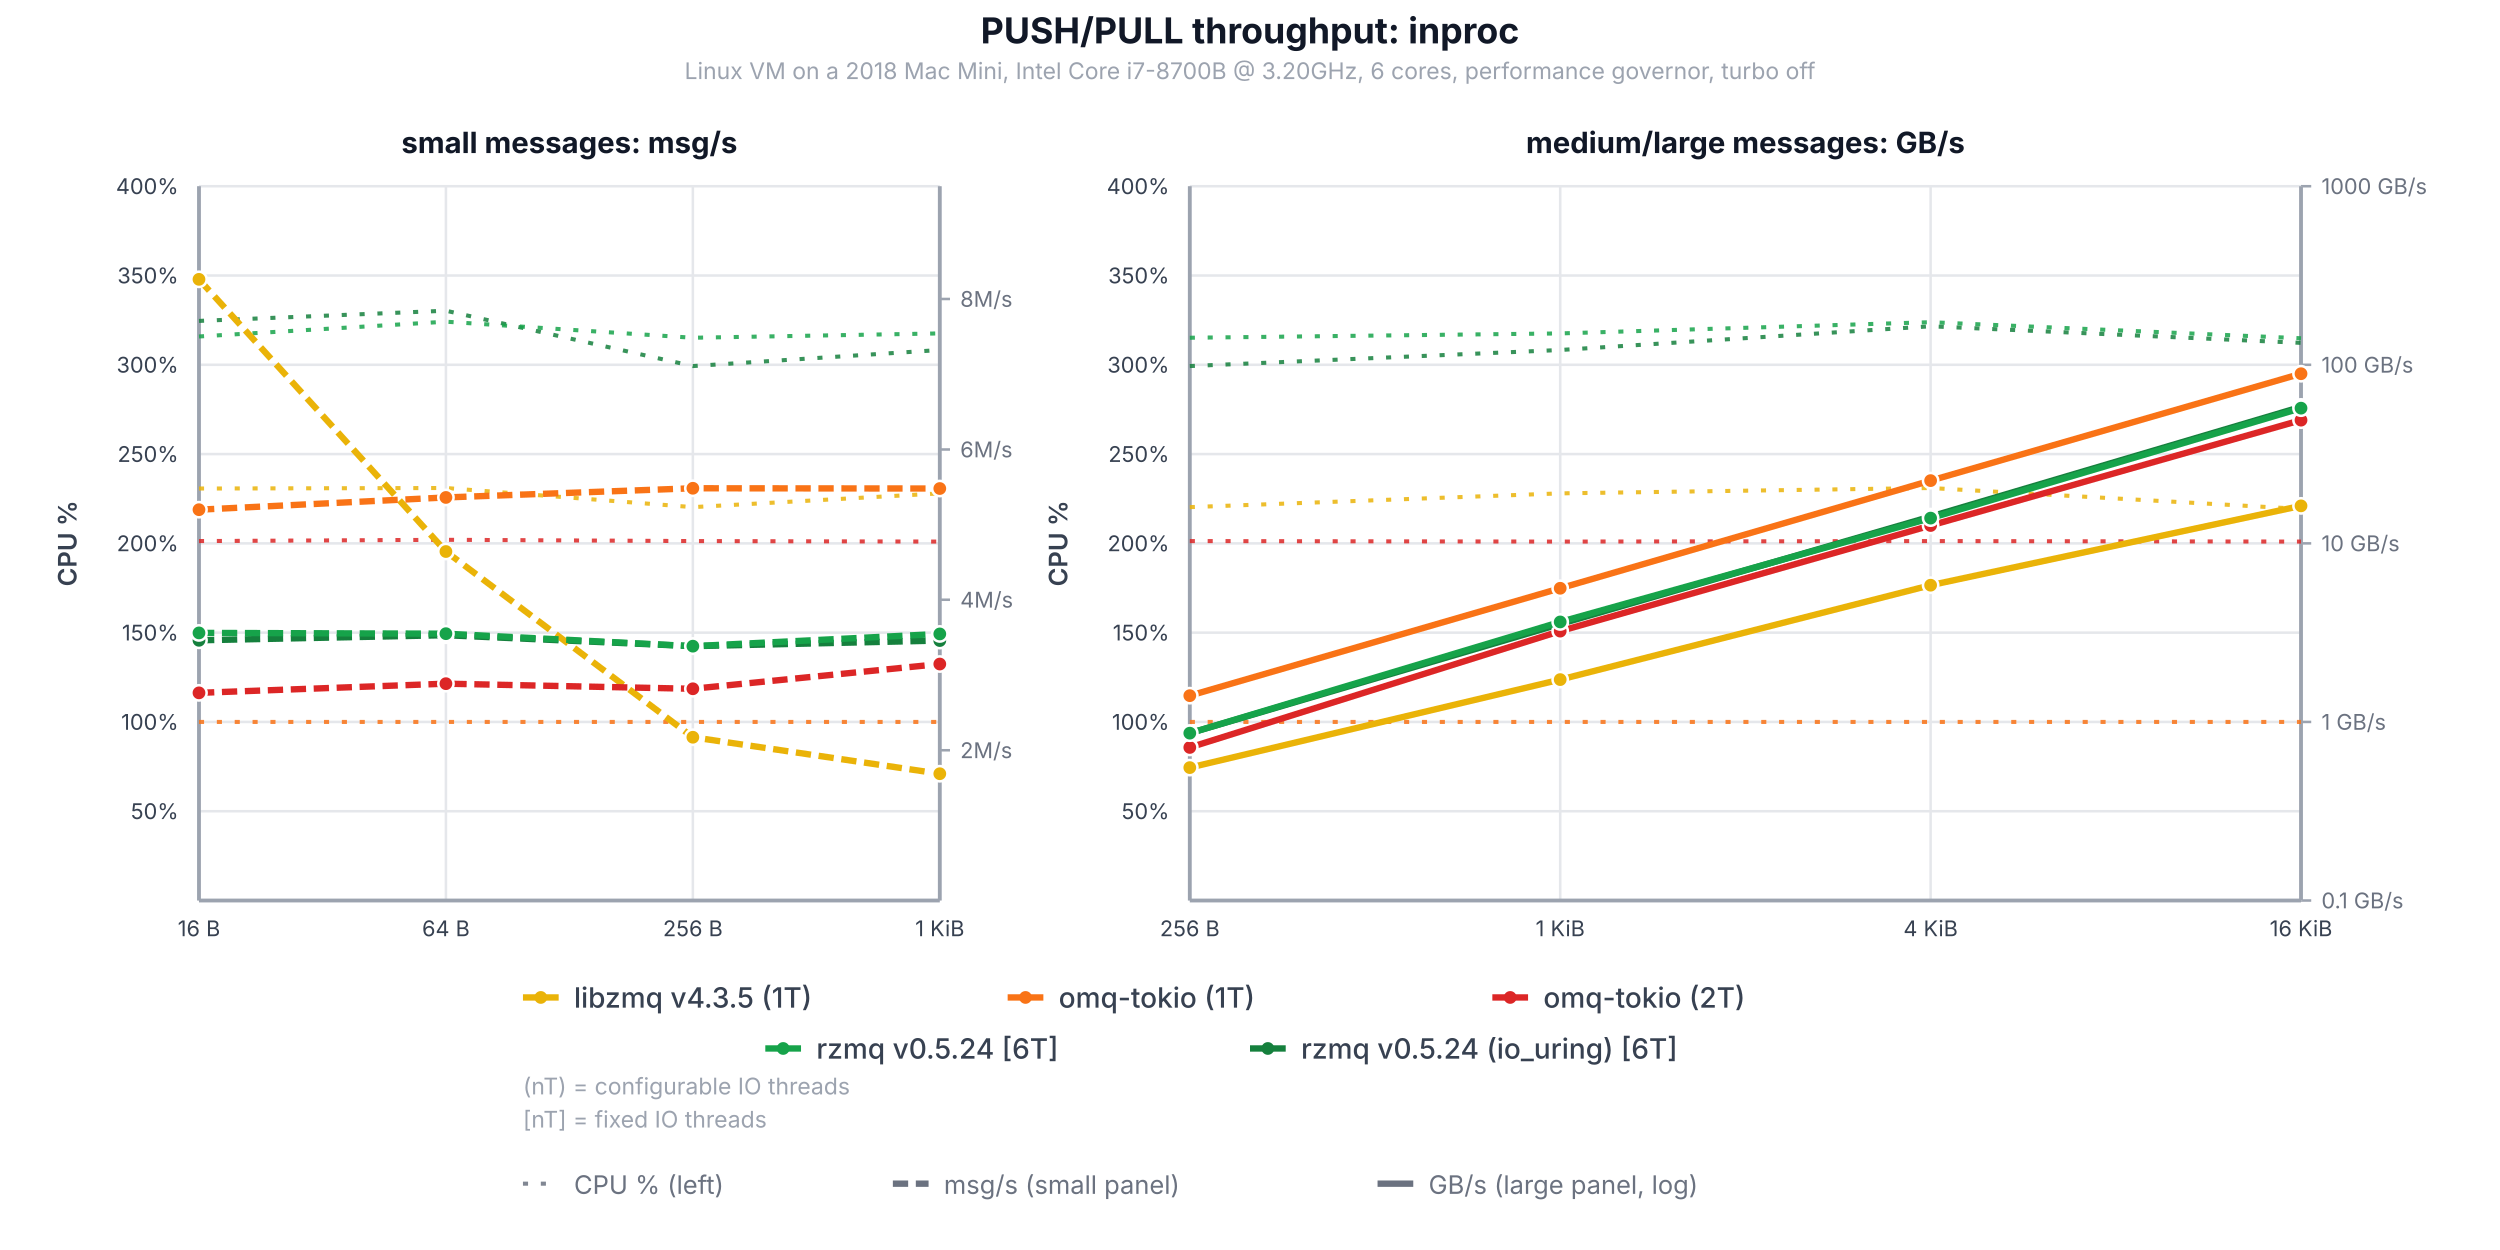
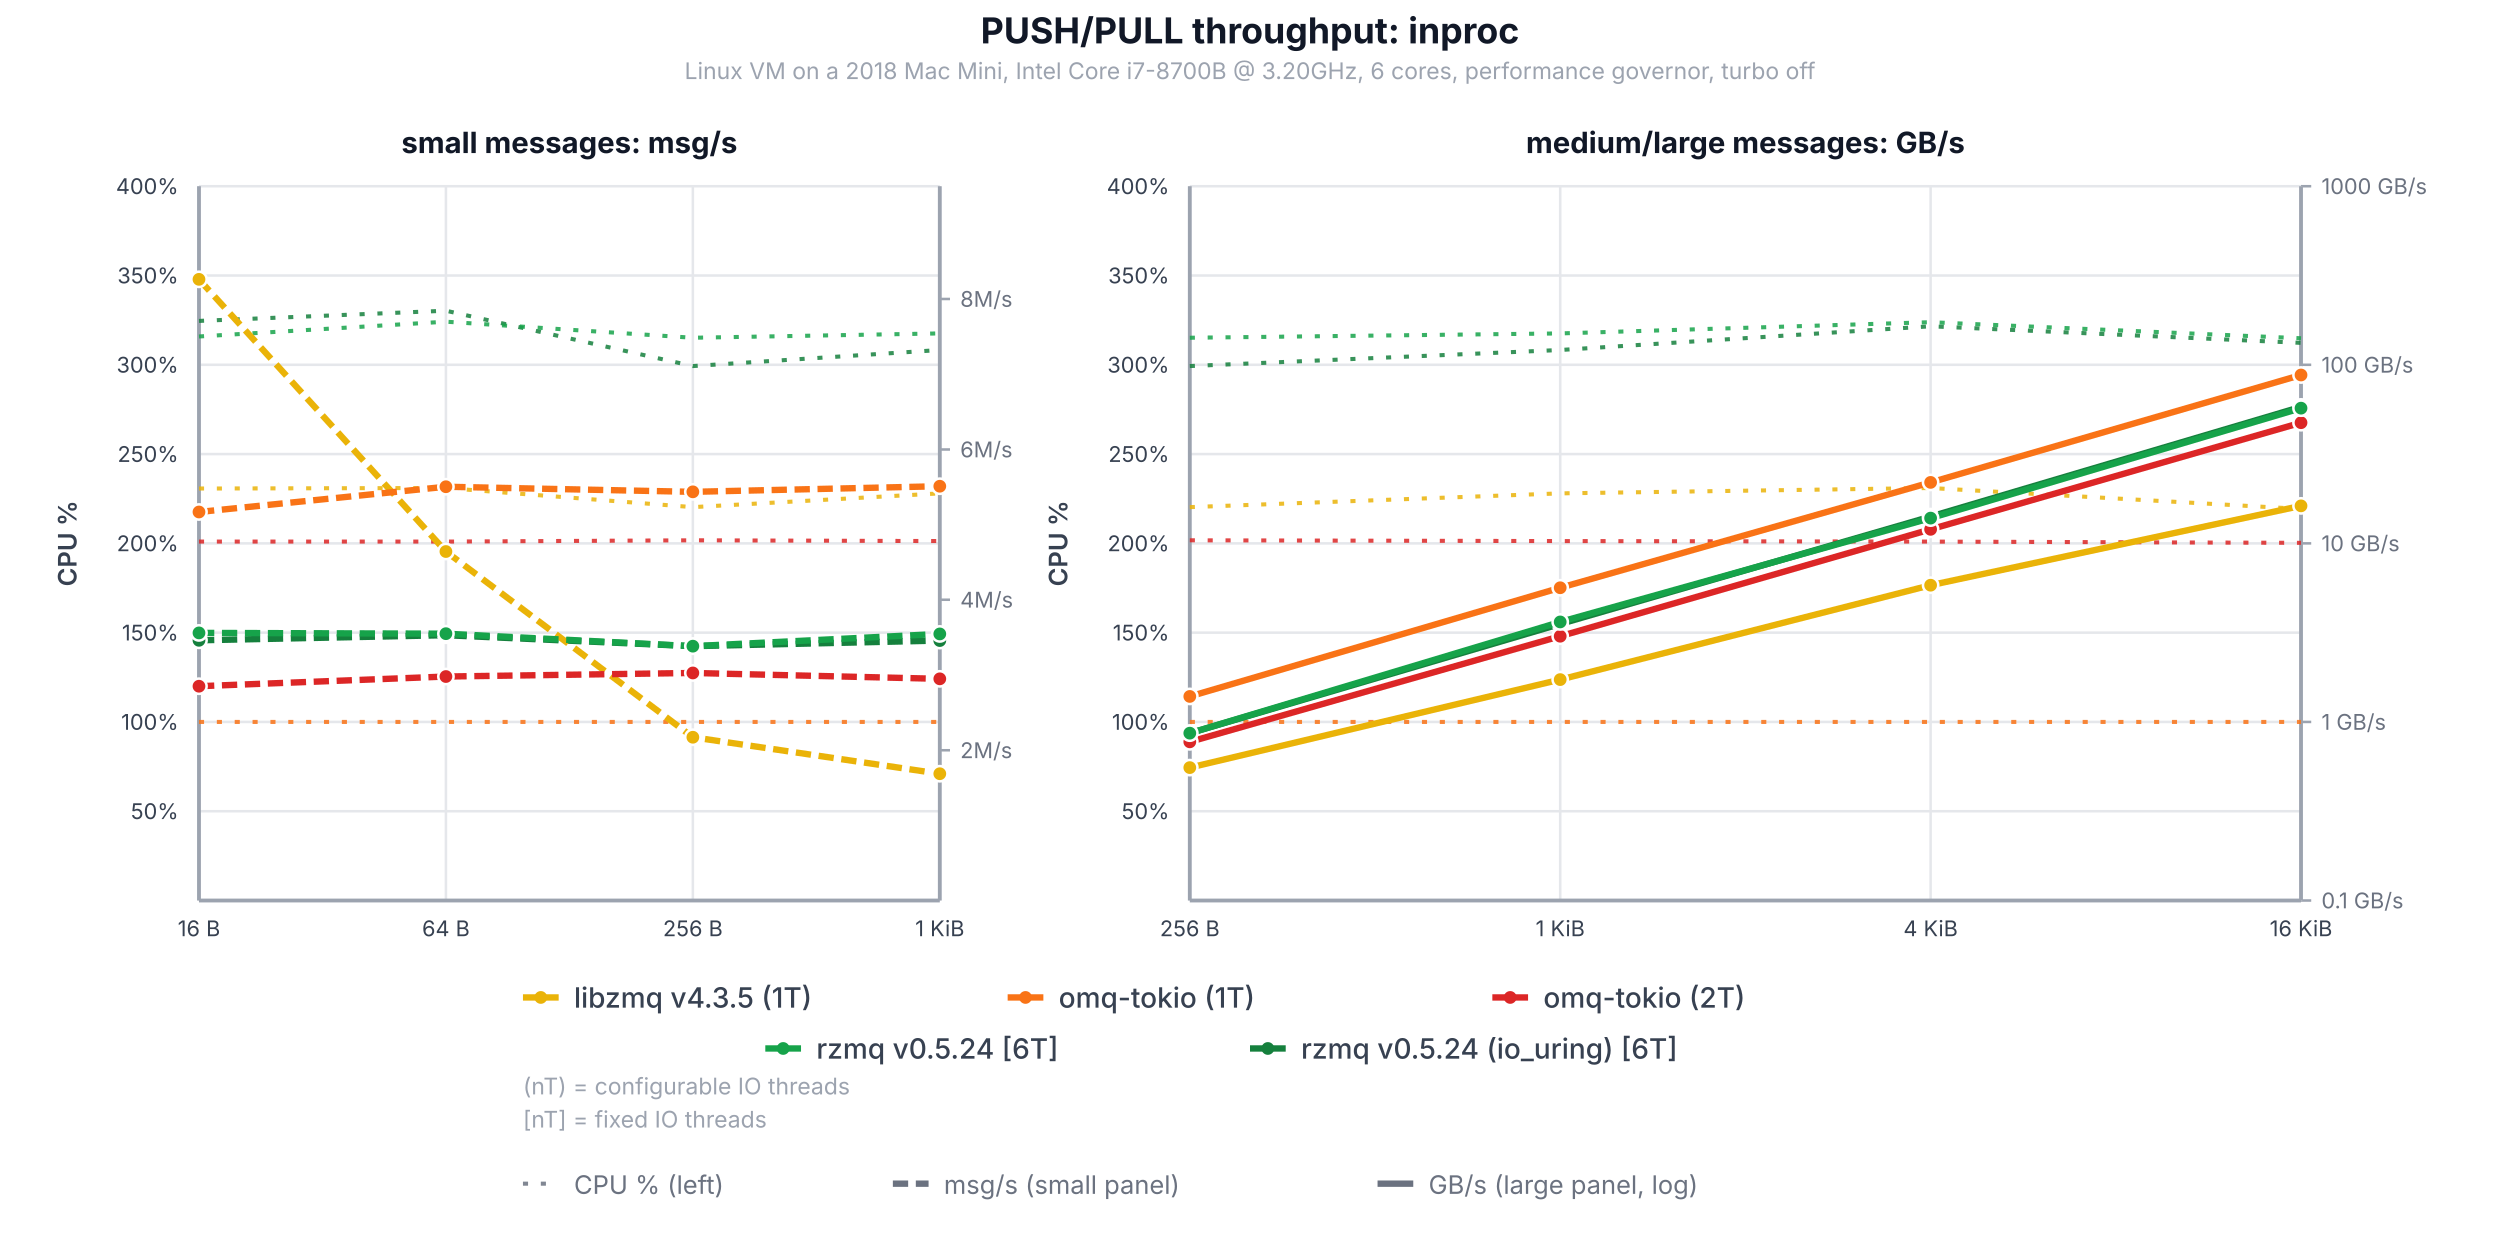
<svg xmlns="http://www.w3.org/2000/svg" viewBox="0 0 980 490" font-family="system-ui, -apple-system, sans-serif">
  <rect width="980" height="490" fill="white" />
  <text x="490.0" y="17.0" text-anchor="middle" fill="#111827" font-size="14" font-weight="700">PUSH/PULL throughput: inproc</text>
  <text x="490.0" y="31.0" text-anchor="middle" fill="#9ca3af" font-size="9">Linux VM on a 2018 Mac Mini, Intel Core i7-8700B @ 3.20GHz, 6 cores, performance governor, turbo off</text>
  <text x="223.2" y="60.0" text-anchor="middle" fill="#111827" font-size="11.5" font-weight="700">small messages: msg/s</text>
  <line x1="78.0" y1="318.0" x2="368.4" y2="318.0" stroke="#e5e7eb" stroke-width="1" />
  <text x="70.0" y="318.0" text-anchor="end" dominant-baseline="middle" fill="#374151" font-size="8.5">50%</text>
  <line x1="78.0" y1="283.0" x2="368.4" y2="283.0" stroke="#e5e7eb" stroke-width="1" />
  <text x="70.0" y="283.0" text-anchor="end" dominant-baseline="middle" fill="#374151" font-size="8.5">100%</text>
  <line x1="78.0" y1="248.0" x2="368.4" y2="248.0" stroke="#e5e7eb" stroke-width="1" />
  <text x="70.0" y="248.0" text-anchor="end" dominant-baseline="middle" fill="#374151" font-size="8.5">150%</text>
  <line x1="78.0" y1="213.0" x2="368.4" y2="213.0" stroke="#e5e7eb" stroke-width="1" />
  <text x="70.0" y="213.0" text-anchor="end" dominant-baseline="middle" fill="#374151" font-size="8.5">200%</text>
  <line x1="78.0" y1="178.0" x2="368.4" y2="178.0" stroke="#e5e7eb" stroke-width="1" />
  <text x="70.0" y="178.0" text-anchor="end" dominant-baseline="middle" fill="#374151" font-size="8.5">250%</text>
  <line x1="78.0" y1="143.0" x2="368.4" y2="143.0" stroke="#e5e7eb" stroke-width="1" />
  <text x="70.0" y="143.0" text-anchor="end" dominant-baseline="middle" fill="#374151" font-size="8.5">300%</text>
  <line x1="78.0" y1="108.0" x2="368.4" y2="108.0" stroke="#e5e7eb" stroke-width="1" />
  <text x="70.0" y="108.0" text-anchor="end" dominant-baseline="middle" fill="#374151" font-size="8.5">350%</text>
  <line x1="78.0" y1="73.0" x2="368.4" y2="73.0" stroke="#e5e7eb" stroke-width="1" />
  <text x="70.0" y="73.0" text-anchor="end" dominant-baseline="middle" fill="#374151" font-size="8.5">400%</text>
  <line x1="368.4" y1="294.1" x2="372.4" y2="294.1" stroke="#9ca3af" stroke-width="1" />
  <text x="376.4" y="294.1" text-anchor="start" dominant-baseline="middle" fill="#6b7280" font-size="8.5">2M/s</text>
  <line x1="368.4" y1="235.1" x2="372.4" y2="235.1" stroke="#9ca3af" stroke-width="1" />
  <text x="376.4" y="235.1" text-anchor="start" dominant-baseline="middle" fill="#6b7280" font-size="8.5">4M/s</text>
  <line x1="368.4" y1="176.2" x2="372.4" y2="176.2" stroke="#9ca3af" stroke-width="1" />
  <text x="376.4" y="176.2" text-anchor="start" dominant-baseline="middle" fill="#6b7280" font-size="8.5">6M/s</text>
  <line x1="368.4" y1="117.2" x2="372.4" y2="117.2" stroke="#9ca3af" stroke-width="1" />
  <text x="376.4" y="117.2" text-anchor="start" dominant-baseline="middle" fill="#6b7280" font-size="8.5">8M/s</text>
  <line x1="78.0" y1="73.0" x2="78.0" y2="353.0" stroke="#e5e7eb" stroke-width="1" />
  <line x1="174.8" y1="73.0" x2="174.8" y2="353.0" stroke="#e5e7eb" stroke-width="1" />
  <line x1="271.6" y1="73.0" x2="271.6" y2="353.0" stroke="#e5e7eb" stroke-width="1" />
  <line x1="368.4" y1="73.0" x2="368.4" y2="353.0" stroke="#e5e7eb" stroke-width="1" />
  <line x1="78.0" y1="73.0" x2="78.0" y2="353.0" stroke="#9ca3af" stroke-width="1.5" />
  <line x1="368.4" y1="73.0" x2="368.4" y2="353.0" stroke="#9ca3af" stroke-width="1.5" />
  <line x1="78.0" y1="353.0" x2="368.4" y2="353.0" stroke="#9ca3af" stroke-width="1.5" />
  <text x="30.0" y="213.0" text-anchor="middle" fill="#374151" font-size="10" font-weight="600" transform="rotate(-90,30.0,213.0)">CPU %</text>
  <polyline points="78.0,125.8 174.8,121.8 271.6,143.5 368.4,137.2" fill="none" stroke="#15803d" stroke-width="1.6" stroke-dasharray="2,5" opacity="0.85" />
  <polyline points="78.0,191.5 174.8,191.3 271.6,198.8 368.4,193.4" fill="none" stroke="#eab308" stroke-width="1.6" stroke-dasharray="2,5" opacity="0.85" />
-   <polyline points="78.0,212.1 174.8,211.6 271.6,212.1 368.4,212.3" fill="none" stroke="#dc2626" stroke-width="1.6" stroke-dasharray="2,5" opacity="0.85" />
+   <polyline points="78.0,212.3 174.8,212.3 271.6,211.8 368.4,212.1" fill="none" stroke="#dc2626" stroke-width="1.6" stroke-dasharray="2,5" opacity="0.85" />
  <polyline points="78.0,283.0 174.8,283.0 271.6,283.0 368.4,283.0" fill="none" stroke="#f97316" stroke-width="1.6" stroke-dasharray="2,5" opacity="0.85" />
  <polyline points="78.0,131.9 174.8,126.1 271.6,132.4 368.4,130.7" fill="none" stroke="#16a34a" stroke-width="1.6" stroke-dasharray="2,5" opacity="0.85" />
  <polyline points="78.0,251.0 174.8,249.0 271.6,253.3 368.4,251.1" fill="none" stroke="#15803d" stroke-width="2.5" stroke-dasharray="6,3" />
  <circle cx="78.0" cy="251.0" r="3" fill="#15803d" stroke="white" stroke-width="1" />
  <circle cx="174.8" cy="249.0" r="3" fill="#15803d" stroke="white" stroke-width="1" />
  <circle cx="271.6" cy="253.3" r="3" fill="#15803d" stroke="white" stroke-width="1" />
  <circle cx="368.4" cy="251.1" r="3" fill="#15803d" stroke="white" stroke-width="1" />
  <polyline points="78.0,109.5 174.8,216.2 271.6,289.0 368.4,303.3" fill="none" stroke="#eab308" stroke-width="2.5" stroke-dasharray="6,3" />
  <circle cx="78.0" cy="109.5" r="3" fill="#eab308" stroke="white" stroke-width="1" />
  <circle cx="174.8" cy="216.2" r="3" fill="#eab308" stroke="white" stroke-width="1" />
  <circle cx="271.6" cy="289.0" r="3" fill="#eab308" stroke="white" stroke-width="1" />
  <circle cx="368.4" cy="303.3" r="3" fill="#eab308" stroke="white" stroke-width="1" />
-   <polyline points="78.0,271.6 174.8,268.0 271.6,270.0 368.4,260.3" fill="none" stroke="#dc2626" stroke-width="2.5" stroke-dasharray="6,3" />
-   <circle cx="78.0" cy="271.6" r="3" fill="#dc2626" stroke="white" stroke-width="1" />
-   <circle cx="174.8" cy="268.0" r="3" fill="#dc2626" stroke="white" stroke-width="1" />
-   <circle cx="271.6" cy="270.0" r="3" fill="#dc2626" stroke="white" stroke-width="1" />
-   <circle cx="368.4" cy="260.3" r="3" fill="#dc2626" stroke="white" stroke-width="1" />
-   <polyline points="78.0,199.8 174.8,195.0 271.6,191.4 368.4,191.5" fill="none" stroke="#f97316" stroke-width="2.5" stroke-dasharray="6,3" />
-   <circle cx="78.0" cy="199.8" r="3" fill="#f97316" stroke="white" stroke-width="1" />
-   <circle cx="174.8" cy="195.0" r="3" fill="#f97316" stroke="white" stroke-width="1" />
-   <circle cx="271.6" cy="191.4" r="3" fill="#f97316" stroke="white" stroke-width="1" />
-   <circle cx="368.4" cy="191.5" r="3" fill="#f97316" stroke="white" stroke-width="1" />
+   <polyline points="78.0,269.0 174.8,265.2 271.6,263.8 368.4,266.1" fill="none" stroke="#dc2626" stroke-width="2.5" stroke-dasharray="6,3" />
+   <circle cx="78.0" cy="269.0" r="3" fill="#dc2626" stroke="white" stroke-width="1" />
+   <circle cx="174.8" cy="265.2" r="3" fill="#dc2626" stroke="white" stroke-width="1" />
+   <circle cx="271.6" cy="263.8" r="3" fill="#dc2626" stroke="white" stroke-width="1" />
+   <circle cx="368.4" cy="266.1" r="3" fill="#dc2626" stroke="white" stroke-width="1" />
+   <polyline points="78.0,200.7 174.8,190.8 271.6,192.8 368.4,190.6" fill="none" stroke="#f97316" stroke-width="2.5" stroke-dasharray="6,3" />
+   <circle cx="78.0" cy="200.7" r="3" fill="#f97316" stroke="white" stroke-width="1" />
+   <circle cx="174.8" cy="190.8" r="3" fill="#f97316" stroke="white" stroke-width="1" />
+   <circle cx="271.6" cy="192.8" r="3" fill="#f97316" stroke="white" stroke-width="1" />
+   <circle cx="368.4" cy="190.6" r="3" fill="#f97316" stroke="white" stroke-width="1" />
  <polyline points="78.0,248.1 174.8,248.4 271.6,253.3 368.4,248.5" fill="none" stroke="#16a34a" stroke-width="2.5" stroke-dasharray="6,3" />
  <circle cx="78.0" cy="248.1" r="3" fill="#16a34a" stroke="white" stroke-width="1" />
  <circle cx="174.8" cy="248.4" r="3" fill="#16a34a" stroke="white" stroke-width="1" />
  <circle cx="271.6" cy="253.3" r="3" fill="#16a34a" stroke="white" stroke-width="1" />
  <circle cx="368.4" cy="248.5" r="3" fill="#16a34a" stroke="white" stroke-width="1" />
  <text x="78.0" y="367.0" text-anchor="middle" fill="#374151" font-size="8.5">16 B</text>
  <text x="174.8" y="367.0" text-anchor="middle" fill="#374151" font-size="8.5">64 B</text>
  <text x="271.6" y="367.0" text-anchor="middle" fill="#374151" font-size="8.5">256 B</text>
  <text x="368.4" y="367.0" text-anchor="middle" fill="#374151" font-size="8.5">1 KiB</text>
  <text x="684.2" y="60.0" text-anchor="middle" fill="#111827" font-size="11.5" font-weight="700">medium/large messages: GB/s</text>
  <line x1="466.4" y1="318.0" x2="902.0" y2="318.0" stroke="#e5e7eb" stroke-width="1" />
  <text x="458.4" y="318.0" text-anchor="end" dominant-baseline="middle" fill="#374151" font-size="8.5">50%</text>
  <line x1="466.4" y1="283.0" x2="902.0" y2="283.0" stroke="#e5e7eb" stroke-width="1" />
  <text x="458.4" y="283.0" text-anchor="end" dominant-baseline="middle" fill="#374151" font-size="8.5">100%</text>
  <line x1="466.4" y1="248.0" x2="902.0" y2="248.0" stroke="#e5e7eb" stroke-width="1" />
  <text x="458.4" y="248.0" text-anchor="end" dominant-baseline="middle" fill="#374151" font-size="8.5">150%</text>
  <line x1="466.4" y1="213.0" x2="902.0" y2="213.0" stroke="#e5e7eb" stroke-width="1" />
  <text x="458.4" y="213.0" text-anchor="end" dominant-baseline="middle" fill="#374151" font-size="8.5">200%</text>
  <line x1="466.4" y1="178.0" x2="902.0" y2="178.0" stroke="#e5e7eb" stroke-width="1" />
  <text x="458.4" y="178.0" text-anchor="end" dominant-baseline="middle" fill="#374151" font-size="8.5">250%</text>
  <line x1="466.4" y1="143.0" x2="902.0" y2="143.0" stroke="#e5e7eb" stroke-width="1" />
  <text x="458.4" y="143.0" text-anchor="end" dominant-baseline="middle" fill="#374151" font-size="8.5">300%</text>
  <line x1="466.4" y1="108.0" x2="902.0" y2="108.0" stroke="#e5e7eb" stroke-width="1" />
  <text x="458.4" y="108.0" text-anchor="end" dominant-baseline="middle" fill="#374151" font-size="8.5">350%</text>
  <line x1="466.4" y1="73.0" x2="902.0" y2="73.0" stroke="#e5e7eb" stroke-width="1" />
  <text x="458.4" y="73.0" text-anchor="end" dominant-baseline="middle" fill="#374151" font-size="8.5">400%</text>
  <line x1="902.0" y1="353.0" x2="906.0" y2="353.0" stroke="#9ca3af" stroke-width="1" />
  <text x="910.0" y="353.0" text-anchor="start" dominant-baseline="middle" fill="#6b7280" font-size="8.5">0.1 GB/s</text>
  <line x1="902.0" y1="283.0" x2="906.0" y2="283.0" stroke="#9ca3af" stroke-width="1" />
  <text x="910.0" y="283.0" text-anchor="start" dominant-baseline="middle" fill="#6b7280" font-size="8.5">1 GB/s</text>
  <line x1="902.0" y1="213.0" x2="906.0" y2="213.0" stroke="#9ca3af" stroke-width="1" />
  <text x="910.0" y="213.0" text-anchor="start" dominant-baseline="middle" fill="#6b7280" font-size="8.5">10 GB/s</text>
  <line x1="902.0" y1="143.0" x2="906.0" y2="143.0" stroke="#9ca3af" stroke-width="1" />
  <text x="910.0" y="143.0" text-anchor="start" dominant-baseline="middle" fill="#6b7280" font-size="8.5">100 GB/s</text>
  <line x1="902.0" y1="73.0" x2="906.0" y2="73.0" stroke="#9ca3af" stroke-width="1" />
  <text x="910.0" y="73.0" text-anchor="start" dominant-baseline="middle" fill="#6b7280" font-size="8.5">1000 GB/s</text>
  <line x1="466.4" y1="73.0" x2="466.4" y2="353.0" stroke="#e5e7eb" stroke-width="1" />
  <line x1="611.6" y1="73.0" x2="611.6" y2="353.0" stroke="#e5e7eb" stroke-width="1" />
  <line x1="756.8" y1="73.0" x2="756.8" y2="353.0" stroke="#e5e7eb" stroke-width="1" />
  <line x1="902.0" y1="73.0" x2="902.0" y2="353.0" stroke="#e5e7eb" stroke-width="1" />
  <line x1="466.4" y1="73.0" x2="466.4" y2="353.0" stroke="#9ca3af" stroke-width="1.5" />
  <line x1="902.0" y1="73.0" x2="902.0" y2="353.0" stroke="#9ca3af" stroke-width="1.5" />
  <line x1="466.4" y1="353.0" x2="902.0" y2="353.0" stroke="#9ca3af" stroke-width="1.5" />
  <text x="418.4" y="213.0" text-anchor="middle" fill="#374151" font-size="10" font-weight="600" transform="rotate(-90,418.4,213.0)">CPU %</text>
  <polyline points="466.4,143.5 611.6,137.2 756.8,127.9 902.0,134.4" fill="none" stroke="#15803d" stroke-width="1.6" stroke-dasharray="2,5" opacity="0.85" />
  <polyline points="466.4,198.8 611.6,193.4 756.8,191.3 902.0,199.5" fill="none" stroke="#eab308" stroke-width="1.6" stroke-dasharray="2,5" opacity="0.85" />
-   <polyline points="466.4,212.1 611.6,212.3 756.8,212.1 902.0,212.3" fill="none" stroke="#dc2626" stroke-width="1.6" stroke-dasharray="2,5" opacity="0.85" />
+   <polyline points="466.4,211.8 611.6,212.1 756.8,212.3 902.0,212.8" fill="none" stroke="#dc2626" stroke-width="1.6" stroke-dasharray="2,5" opacity="0.85" />
  <polyline points="466.4,283.0 611.6,283.0 756.8,283.0 902.0,283.0" fill="none" stroke="#f97316" stroke-width="1.6" stroke-dasharray="2,5" opacity="0.85" />
  <polyline points="466.4,132.4 611.6,130.7 756.8,126.3 902.0,132.6" fill="none" stroke="#16a34a" stroke-width="1.6" stroke-dasharray="2,5" opacity="0.85" />
  <polyline points="466.4,287.4 611.6,244.6 756.8,202.5 902.0,159.5" fill="none" stroke="#15803d" stroke-width="2.5" stroke-linecap="round" stroke-linejoin="round" />
  <circle cx="466.4" cy="287.4" r="3" fill="#15803d" stroke="white" stroke-width="1" />
  <circle cx="611.6" cy="244.6" r="3" fill="#15803d" stroke="white" stroke-width="1" />
  <circle cx="756.8" cy="202.5" r="3" fill="#15803d" stroke="white" stroke-width="1" />
  <circle cx="902.0" cy="159.5" r="3" fill="#15803d" stroke="white" stroke-width="1" />
  <polyline points="466.4,300.9 611.6,266.4 756.8,229.4 902.0,198.3" fill="none" stroke="#eab308" stroke-width="2.5" stroke-linecap="round" stroke-linejoin="round" />
  <circle cx="466.4" cy="300.9" r="3" fill="#eab308" stroke="white" stroke-width="1" />
  <circle cx="611.6" cy="266.4" r="3" fill="#eab308" stroke="white" stroke-width="1" />
  <circle cx="756.8" cy="229.4" r="3" fill="#eab308" stroke="white" stroke-width="1" />
  <circle cx="902.0" cy="198.3" r="3" fill="#eab308" stroke="white" stroke-width="1" />
-   <polyline points="466.4,293.0 611.6,247.4 756.8,206.0 902.0,164.7" fill="none" stroke="#dc2626" stroke-width="2.5" stroke-linecap="round" stroke-linejoin="round" />
-   <circle cx="466.4" cy="293.0" r="3" fill="#dc2626" stroke="white" stroke-width="1" />
-   <circle cx="611.6" cy="247.4" r="3" fill="#dc2626" stroke="white" stroke-width="1" />
-   <circle cx="756.8" cy="206.0" r="3" fill="#dc2626" stroke="white" stroke-width="1" />
-   <circle cx="902.0" cy="164.7" r="3" fill="#dc2626" stroke="white" stroke-width="1" />
-   <polyline points="466.4,272.7 611.6,230.6 756.8,188.4 902.0,146.5" fill="none" stroke="#f97316" stroke-width="2.5" stroke-linecap="round" stroke-linejoin="round" />
-   <circle cx="466.4" cy="272.7" r="3" fill="#f97316" stroke="white" stroke-width="1" />
-   <circle cx="611.6" cy="230.6" r="3" fill="#f97316" stroke="white" stroke-width="1" />
-   <circle cx="756.8" cy="188.4" r="3" fill="#f97316" stroke="white" stroke-width="1" />
-   <circle cx="902.0" cy="146.5" r="3" fill="#f97316" stroke="white" stroke-width="1" />
+   <polyline points="466.4,290.8 611.6,249.4 756.8,207.5 902.0,165.7" fill="none" stroke="#dc2626" stroke-width="2.5" stroke-linecap="round" stroke-linejoin="round" />
+   <circle cx="466.4" cy="290.8" r="3" fill="#dc2626" stroke="white" stroke-width="1" />
+   <circle cx="611.6" cy="249.4" r="3" fill="#dc2626" stroke="white" stroke-width="1" />
+   <circle cx="756.8" cy="207.5" r="3" fill="#dc2626" stroke="white" stroke-width="1" />
+   <circle cx="902.0" cy="165.7" r="3" fill="#dc2626" stroke="white" stroke-width="1" />
+   <polyline points="466.4,273.0 611.6,230.4 756.8,189.1 902.0,147.0" fill="none" stroke="#f97316" stroke-width="2.5" stroke-linecap="round" stroke-linejoin="round" />
+   <circle cx="466.4" cy="273.0" r="3" fill="#f97316" stroke="white" stroke-width="1" />
+   <circle cx="611.6" cy="230.4" r="3" fill="#f97316" stroke="white" stroke-width="1" />
+   <circle cx="756.8" cy="189.1" r="3" fill="#f97316" stroke="white" stroke-width="1" />
+   <circle cx="902.0" cy="147.0" r="3" fill="#f97316" stroke="white" stroke-width="1" />
  <polyline points="466.4,287.4 611.6,243.8 756.8,203.1 902.0,160.0" fill="none" stroke="#16a34a" stroke-width="2.5" stroke-linecap="round" stroke-linejoin="round" />
  <circle cx="466.4" cy="287.4" r="3" fill="#16a34a" stroke="white" stroke-width="1" />
  <circle cx="611.6" cy="243.8" r="3" fill="#16a34a" stroke="white" stroke-width="1" />
  <circle cx="756.8" cy="203.1" r="3" fill="#16a34a" stroke="white" stroke-width="1" />
  <circle cx="902.0" cy="160.0" r="3" fill="#16a34a" stroke="white" stroke-width="1" />
  <text x="466.4" y="367.0" text-anchor="middle" fill="#374151" font-size="8.5">256 B</text>
  <text x="611.6" y="367.0" text-anchor="middle" fill="#374151" font-size="8.5">1 KiB</text>
  <text x="756.8" y="367.0" text-anchor="middle" fill="#374151" font-size="8.5">4 KiB</text>
  <text x="902.0" y="367.0" text-anchor="middle" fill="#374151" font-size="8.5">16 KiB</text>
  <line x1="205" y1="391" x2="219" y2="391" stroke="#eab308" stroke-width="2.5" />
  <circle cx="212" cy="391" r="2.5" fill="#eab308" />
  <text x="225" y="395" fill="#374151" font-size="11" font-weight="500">libzmq v4.3.5 (1T)</text>
  <line x1="395" y1="391" x2="409" y2="391" stroke="#f97316" stroke-width="2.5" />
  <circle cx="402" cy="391" r="2.5" fill="#f97316" />
  <text x="415" y="395" fill="#374151" font-size="11" font-weight="500">omq-tokio (1T)</text>
  <line x1="585" y1="391" x2="599" y2="391" stroke="#dc2626" stroke-width="2.5" />
  <circle cx="592" cy="391" r="2.5" fill="#dc2626" />
  <text x="605" y="395" fill="#374151" font-size="11" font-weight="500">omq-tokio (2T)</text>
  <line x1="300" y1="411" x2="314" y2="411" stroke="#16a34a" stroke-width="2.5" />
  <circle cx="307" cy="411" r="2.5" fill="#16a34a" />
  <text x="320" y="415" fill="#374151" font-size="11" font-weight="500">rzmq v0.5.24 [6T]</text>
  <line x1="490" y1="411" x2="504" y2="411" stroke="#15803d" stroke-width="2.5" />
  <circle cx="497" cy="411" r="2.5" fill="#15803d" />
  <text x="510" y="415" fill="#374151" font-size="11" font-weight="500">rzmq v0.5.24 (io_uring) [6T]</text>
  <text x="205" y="429" fill="#9ca3af" font-size="9">(nT) = configurable IO threads</text>
  <text x="205" y="442" fill="#9ca3af" font-size="9">[nT] = fixed IO threads</text>
  <line x1="205" y1="464" x2="219" y2="464" stroke="#6b7280" stroke-width="1.6" stroke-dasharray="2,5" opacity="0.85" />
  <text x="225" y="468" fill="#6b7280" font-size="10">CPU % (left)</text>
  <line x1="350" y1="464" x2="364" y2="464" stroke="#6b7280" stroke-width="2.5" stroke-dasharray="6,3" />
  <text x="370" y="468" fill="#6b7280" font-size="10">msg/s (small panel)</text>
  <line x1="540" y1="464" x2="554" y2="464" stroke="#6b7280" stroke-width="2.5" />
  <text x="560" y="468" fill="#6b7280" font-size="10">GB/s (large panel, log)</text>
</svg>
